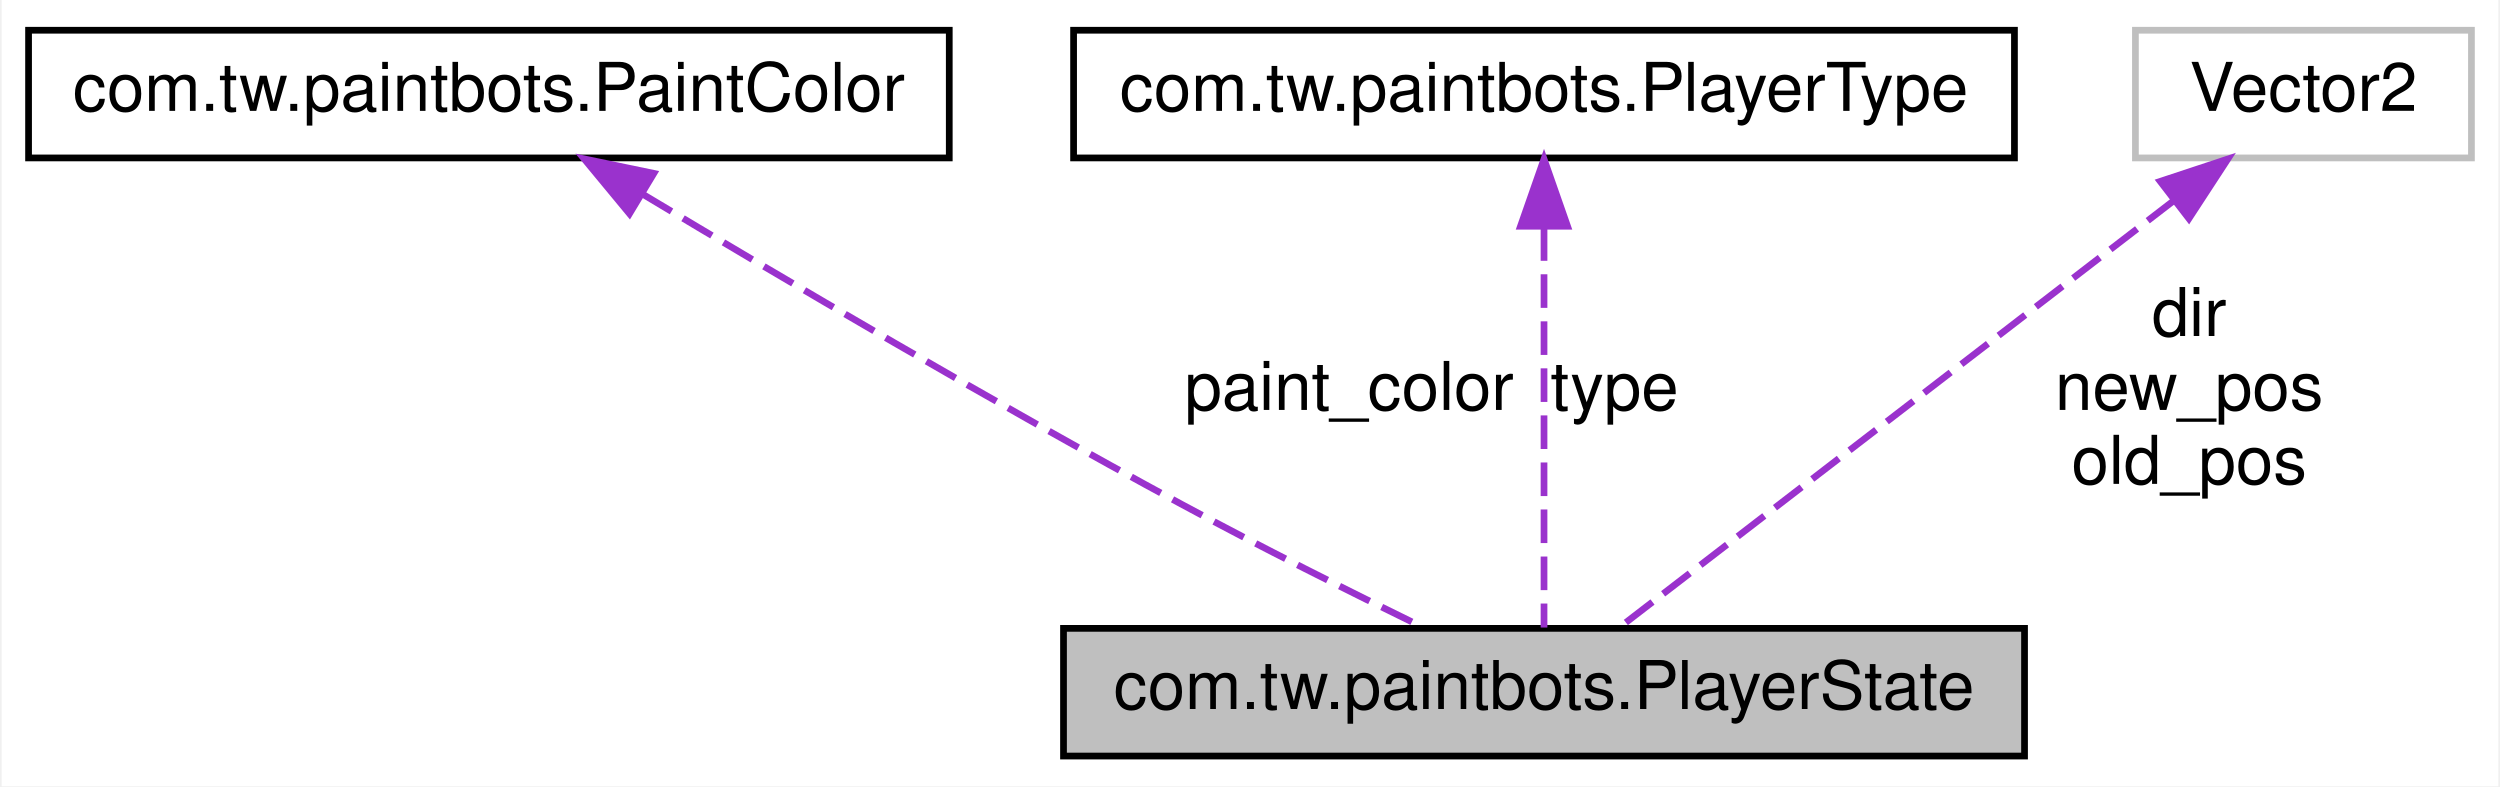
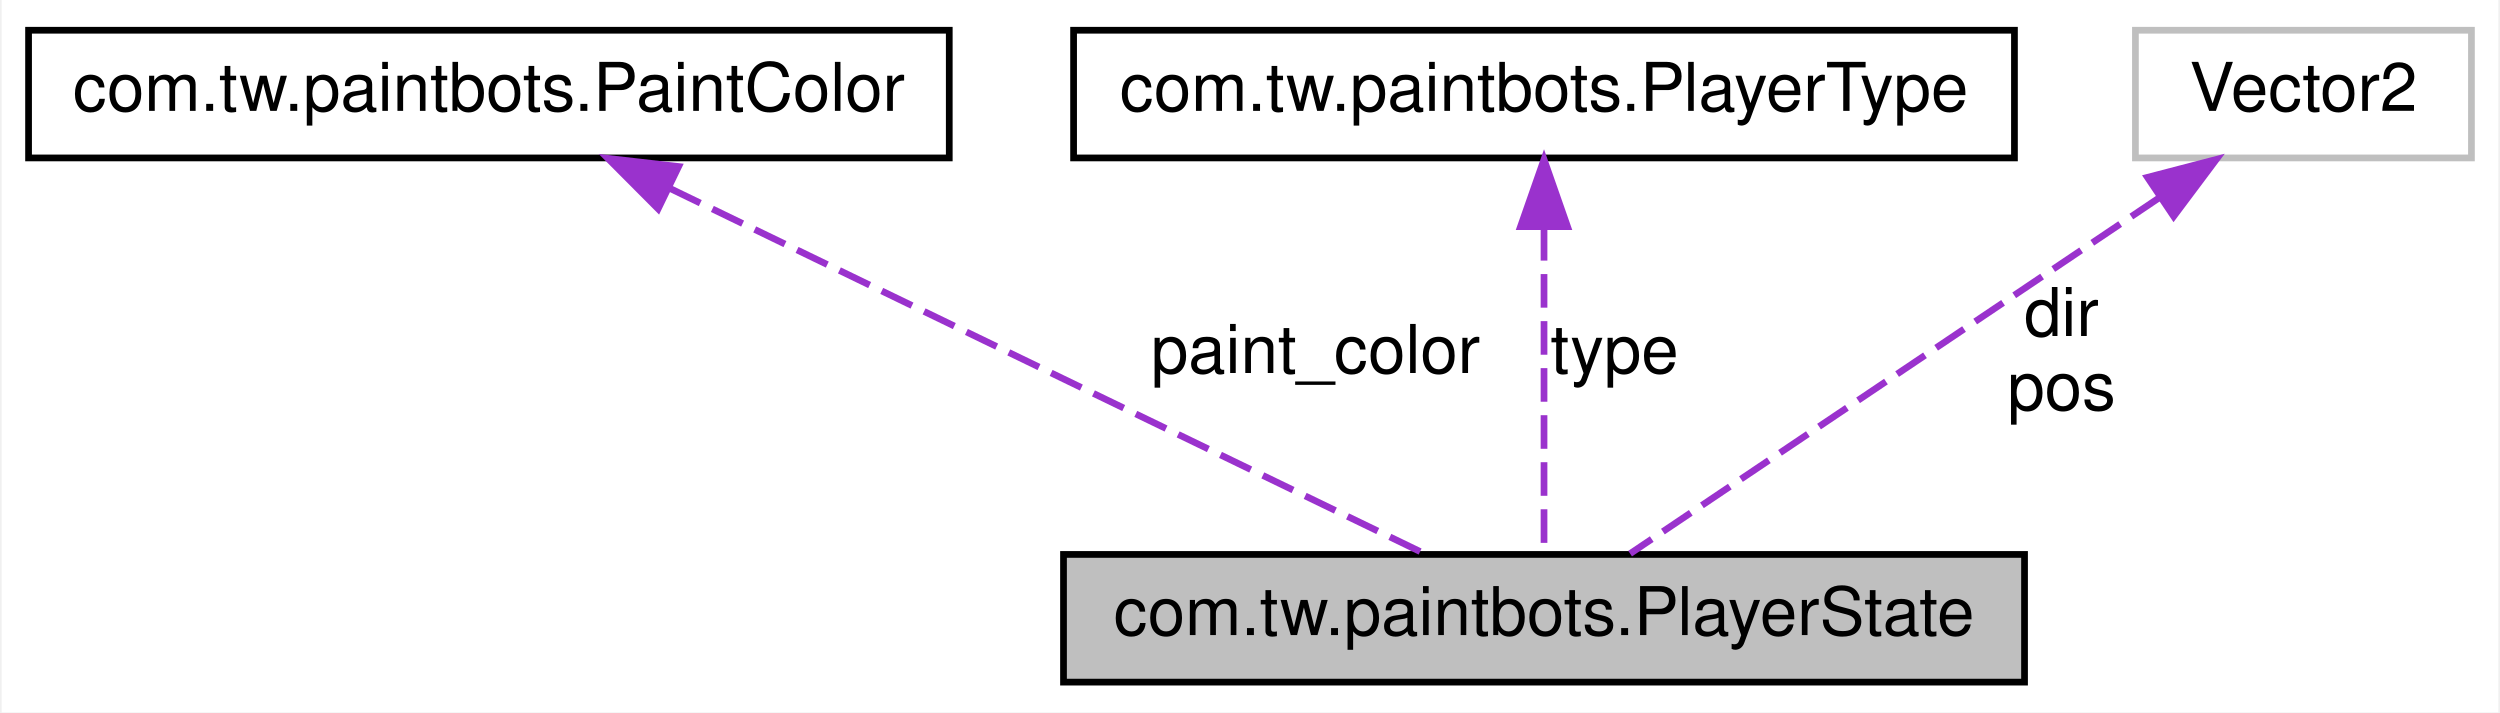
- <svg xmlns="http://www.w3.org/2000/svg" xmlns:xlink="http://www.w3.org/1999/xlink" width="372pt" height="117pt" viewBox="0.00 0.00 371.50 117.00">
-   <g id="graph0" class="graph" transform="scale(1 1) rotate(0) translate(4 113)">
-     <polygon fill="white" stroke="transparent" points="-4,4 -4,-113 367.5,-113 367.5,4 -4,4" />
+ <svg xmlns="http://www.w3.org/2000/svg" xmlns:xlink="http://www.w3.org/1999/xlink" width="372pt" height="106pt" viewBox="0.00 0.00 371.50 106.00">
+   <g id="graph0" class="graph" transform="scale(1 1) rotate(0) translate(4 102)">
+     <polygon fill="white" stroke="transparent" points="-4,4 -4,-102 367.5,-102 367.5,4 -4,4" />
    <g id="node1" class="node">
      <g id="a_node1">
        <a xlink:title=" ">
          <polygon fill="#bfbfbf" stroke="black" points="154,-0.5 154,-19.5 297,-19.5 297,-0.5 154,-0.5" />
          <text text-anchor="middle" x="225.5" y="-7.5" font-family="Helvetica,sans-Serif" font-size="10.00">com.tw.paintbots.PlayerState</text>
        </a>
      </g>
    </g>
    <g id="node2" class="node">
      <g id="a_node2">
        <a xlink:href="enumcom_1_1tw_1_1paintbots_1_1_paint_color.xhtml" target="_top" xlink:title=" ">
-           <polygon fill="white" stroke="black" points="0,-89.5 0,-108.5 137,-108.5 137,-89.5 0,-89.5" />
-           <text text-anchor="middle" x="68.5" y="-96.5" font-family="Helvetica,sans-Serif" font-size="10.00">com.tw.paintbots.PaintColor</text>
+           <polygon fill="white" stroke="black" points="0,-78.5 0,-97.5 137,-97.5 137,-78.5 0,-78.5" />
+           <text text-anchor="middle" x="68.5" y="-85.5" font-family="Helvetica,sans-Serif" font-size="10.00">com.tw.paintbots.PaintColor</text>
        </a>
      </g>
    </g>
    <g id="edge1" class="edge">
-       <path fill="none" stroke="#9a32cd" stroke-dasharray="5,2" d="M91.38,-84.11C112.09,-71.67 143.56,-53.1 171.5,-38 183.3,-31.62 196.8,-24.87 207.35,-19.72" />
-       <polygon fill="#9a32cd" stroke="#9a32cd" points="89.42,-81.2 82.67,-89.36 93.04,-87.2 89.42,-81.2" />
-       <text text-anchor="middle" x="196.5" y="-52" font-family="Helvetica,sans-Serif" font-size="10.00"> paint_color</text>
+       <path fill="none" stroke="#9a32cd" stroke-dasharray="5,2" d="M95.45,-73.96C127.52,-58.43 180.18,-32.94 207.62,-19.66" />
+       <polygon fill="#9a32cd" stroke="#9a32cd" points="93.68,-70.92 86.2,-78.43 96.73,-77.22 93.68,-70.92" />
+       <text text-anchor="middle" x="191.5" y="-46.5" font-family="Helvetica,sans-Serif" font-size="10.00"> paint_color</text>
    </g>
    <g id="node3" class="node">
      <g id="a_node3">
        <a xlink:href="enumcom_1_1tw_1_1paintbots_1_1_player_type.xhtml" target="_top" xlink:title=" ">
-           <polygon fill="white" stroke="black" points="155.5,-89.5 155.5,-108.5 295.5,-108.5 295.5,-89.5 155.5,-89.5" />
-           <text text-anchor="middle" x="225.5" y="-96.5" font-family="Helvetica,sans-Serif" font-size="10.00">com.tw.paintbots.PlayerType</text>
+           <polygon fill="white" stroke="black" points="155.5,-78.5 155.5,-97.5 295.5,-97.5 295.5,-78.5 155.5,-78.5" />
+           <text text-anchor="middle" x="225.5" y="-85.5" font-family="Helvetica,sans-Serif" font-size="10.00">com.tw.paintbots.PlayerType</text>
        </a>
      </g>
    </g>
    <g id="edge2" class="edge">
-       <path fill="none" stroke="#9a32cd" stroke-dasharray="5,2" d="M225.5,-79.19C225.5,-60.74 225.5,-33.41 225.5,-19.62" />
-       <polygon fill="#9a32cd" stroke="#9a32cd" points="222,-79.34 225.5,-89.34 229,-79.34 222,-79.34" />
-       <text text-anchor="middle" x="236" y="-52" font-family="Helvetica,sans-Serif" font-size="10.00"> type</text>
+       <path fill="none" stroke="#9a32cd" stroke-dasharray="5,2" d="M225.5,-68.22C225.5,-52.7 225.5,-31.36 225.5,-19.62" />
+       <polygon fill="#9a32cd" stroke="#9a32cd" points="222,-68.28 225.5,-78.28 229,-68.28 222,-68.28" />
+       <text text-anchor="middle" x="236" y="-46.5" font-family="Helvetica,sans-Serif" font-size="10.00"> type</text>
    </g>
    <g id="node4" class="node">
      <g id="a_node4">
        <a xlink:title=" ">
-           <polygon fill="white" stroke="#bfbfbf" points="313.5,-89.5 313.5,-108.5 363.5,-108.5 363.5,-89.5 313.5,-89.5" />
-           <text text-anchor="middle" x="338.5" y="-96.5" font-family="Helvetica,sans-Serif" font-size="10.00">Vector2</text>
+           <polygon fill="white" stroke="#bfbfbf" points="313.5,-78.5 313.5,-97.5 363.5,-97.5 363.5,-78.5 313.5,-78.5" />
+           <text text-anchor="middle" x="338.5" y="-85.5" font-family="Helvetica,sans-Serif" font-size="10.00">Vector2</text>
        </a>
      </g>
    </g>
    <g id="edge3" class="edge">
-       <path fill="none" stroke="#9a32cd" stroke-dasharray="5,2" d="M319.29,-83.21C295.56,-64.94 255.96,-34.45 236.7,-19.62" />
-       <polygon fill="#9a32cd" stroke="#9a32cd" points="317.19,-86.01 327.25,-89.34 321.46,-80.47 317.19,-86.01" />
-       <text text-anchor="middle" x="321.5" y="-63" font-family="Helvetica,sans-Serif" font-size="10.00"> dir</text>
-       <text text-anchor="middle" x="321.5" y="-52" font-family="Helvetica,sans-Serif" font-size="10.00">new_pos</text>
-       <text text-anchor="middle" x="321.5" y="-41" font-family="Helvetica,sans-Serif" font-size="10.00">old_pos</text>
+       <path fill="none" stroke="#9a32cd" stroke-dasharray="5,2" d="M317.04,-72.57C293.79,-56.93 257.46,-32.5 238.31,-19.62" />
+       <polygon fill="#9a32cd" stroke="#9a32cd" points="315.29,-75.61 325.54,-78.28 319.19,-69.8 315.29,-75.61" />
+       <text text-anchor="middle" x="302.5" y="-52" font-family="Helvetica,sans-Serif" font-size="10.00"> dir</text>
+       <text text-anchor="middle" x="302.5" y="-41" font-family="Helvetica,sans-Serif" font-size="10.00">pos</text>
    </g>
  </g>
</svg>
